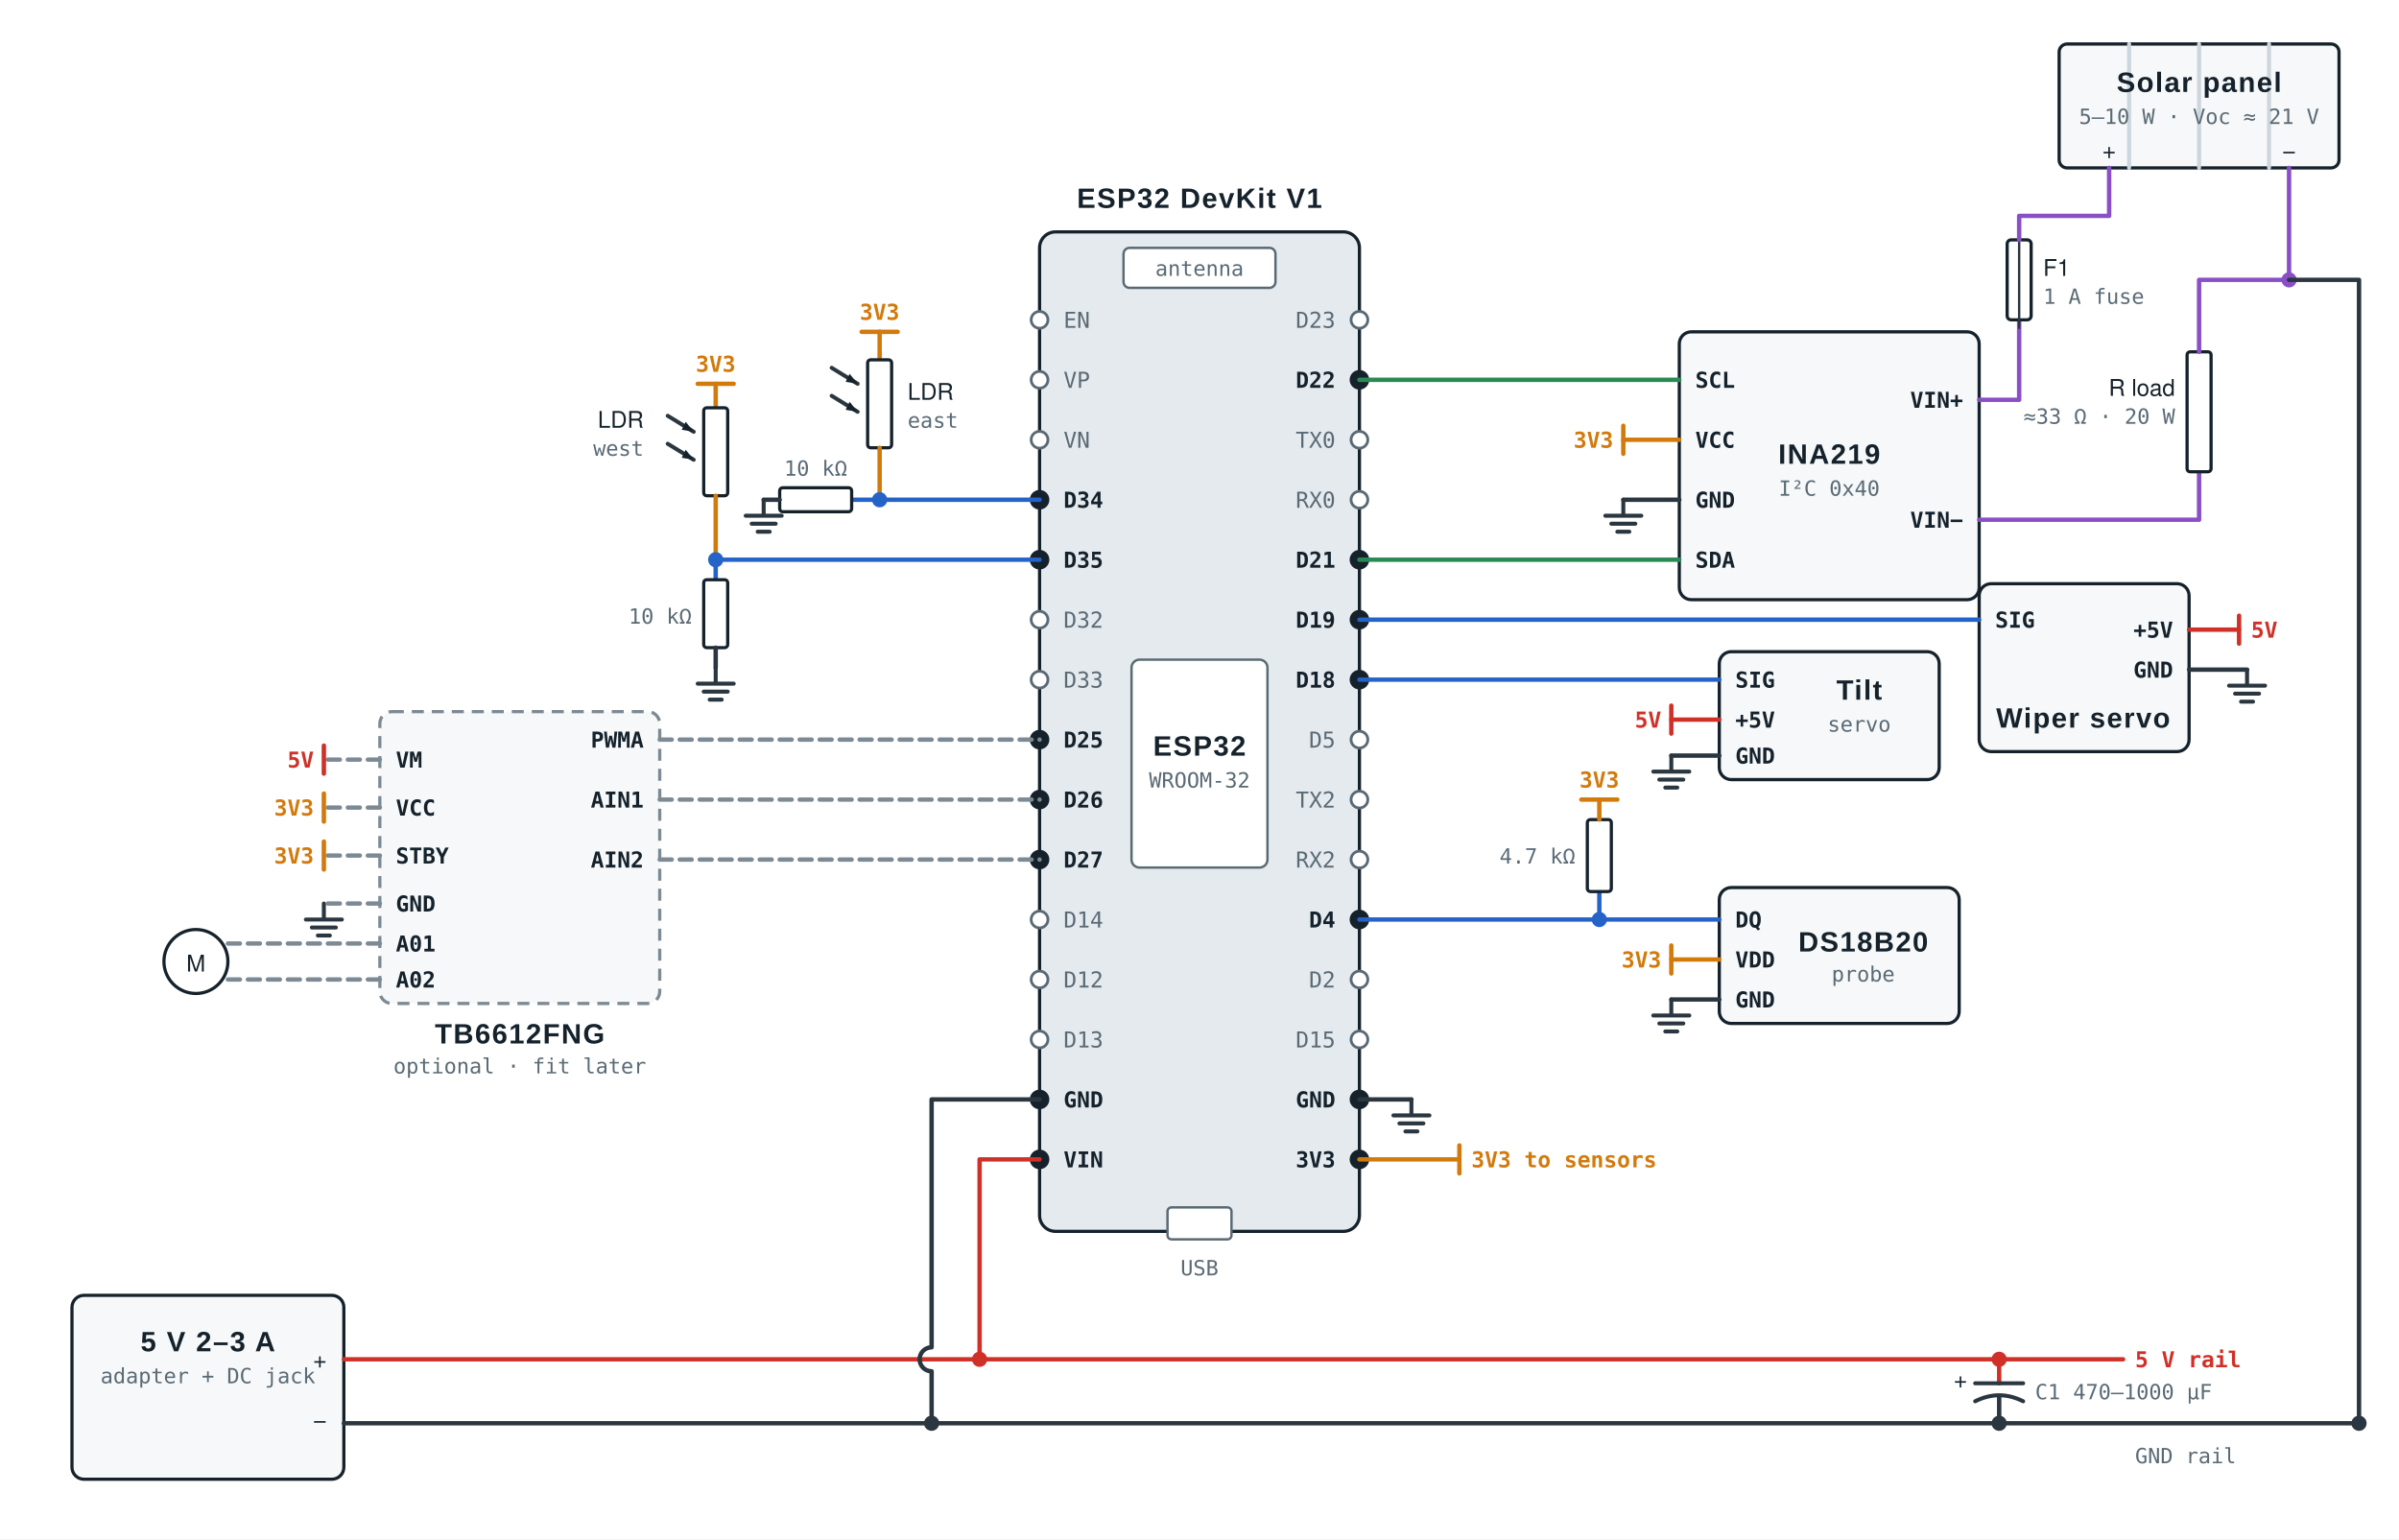
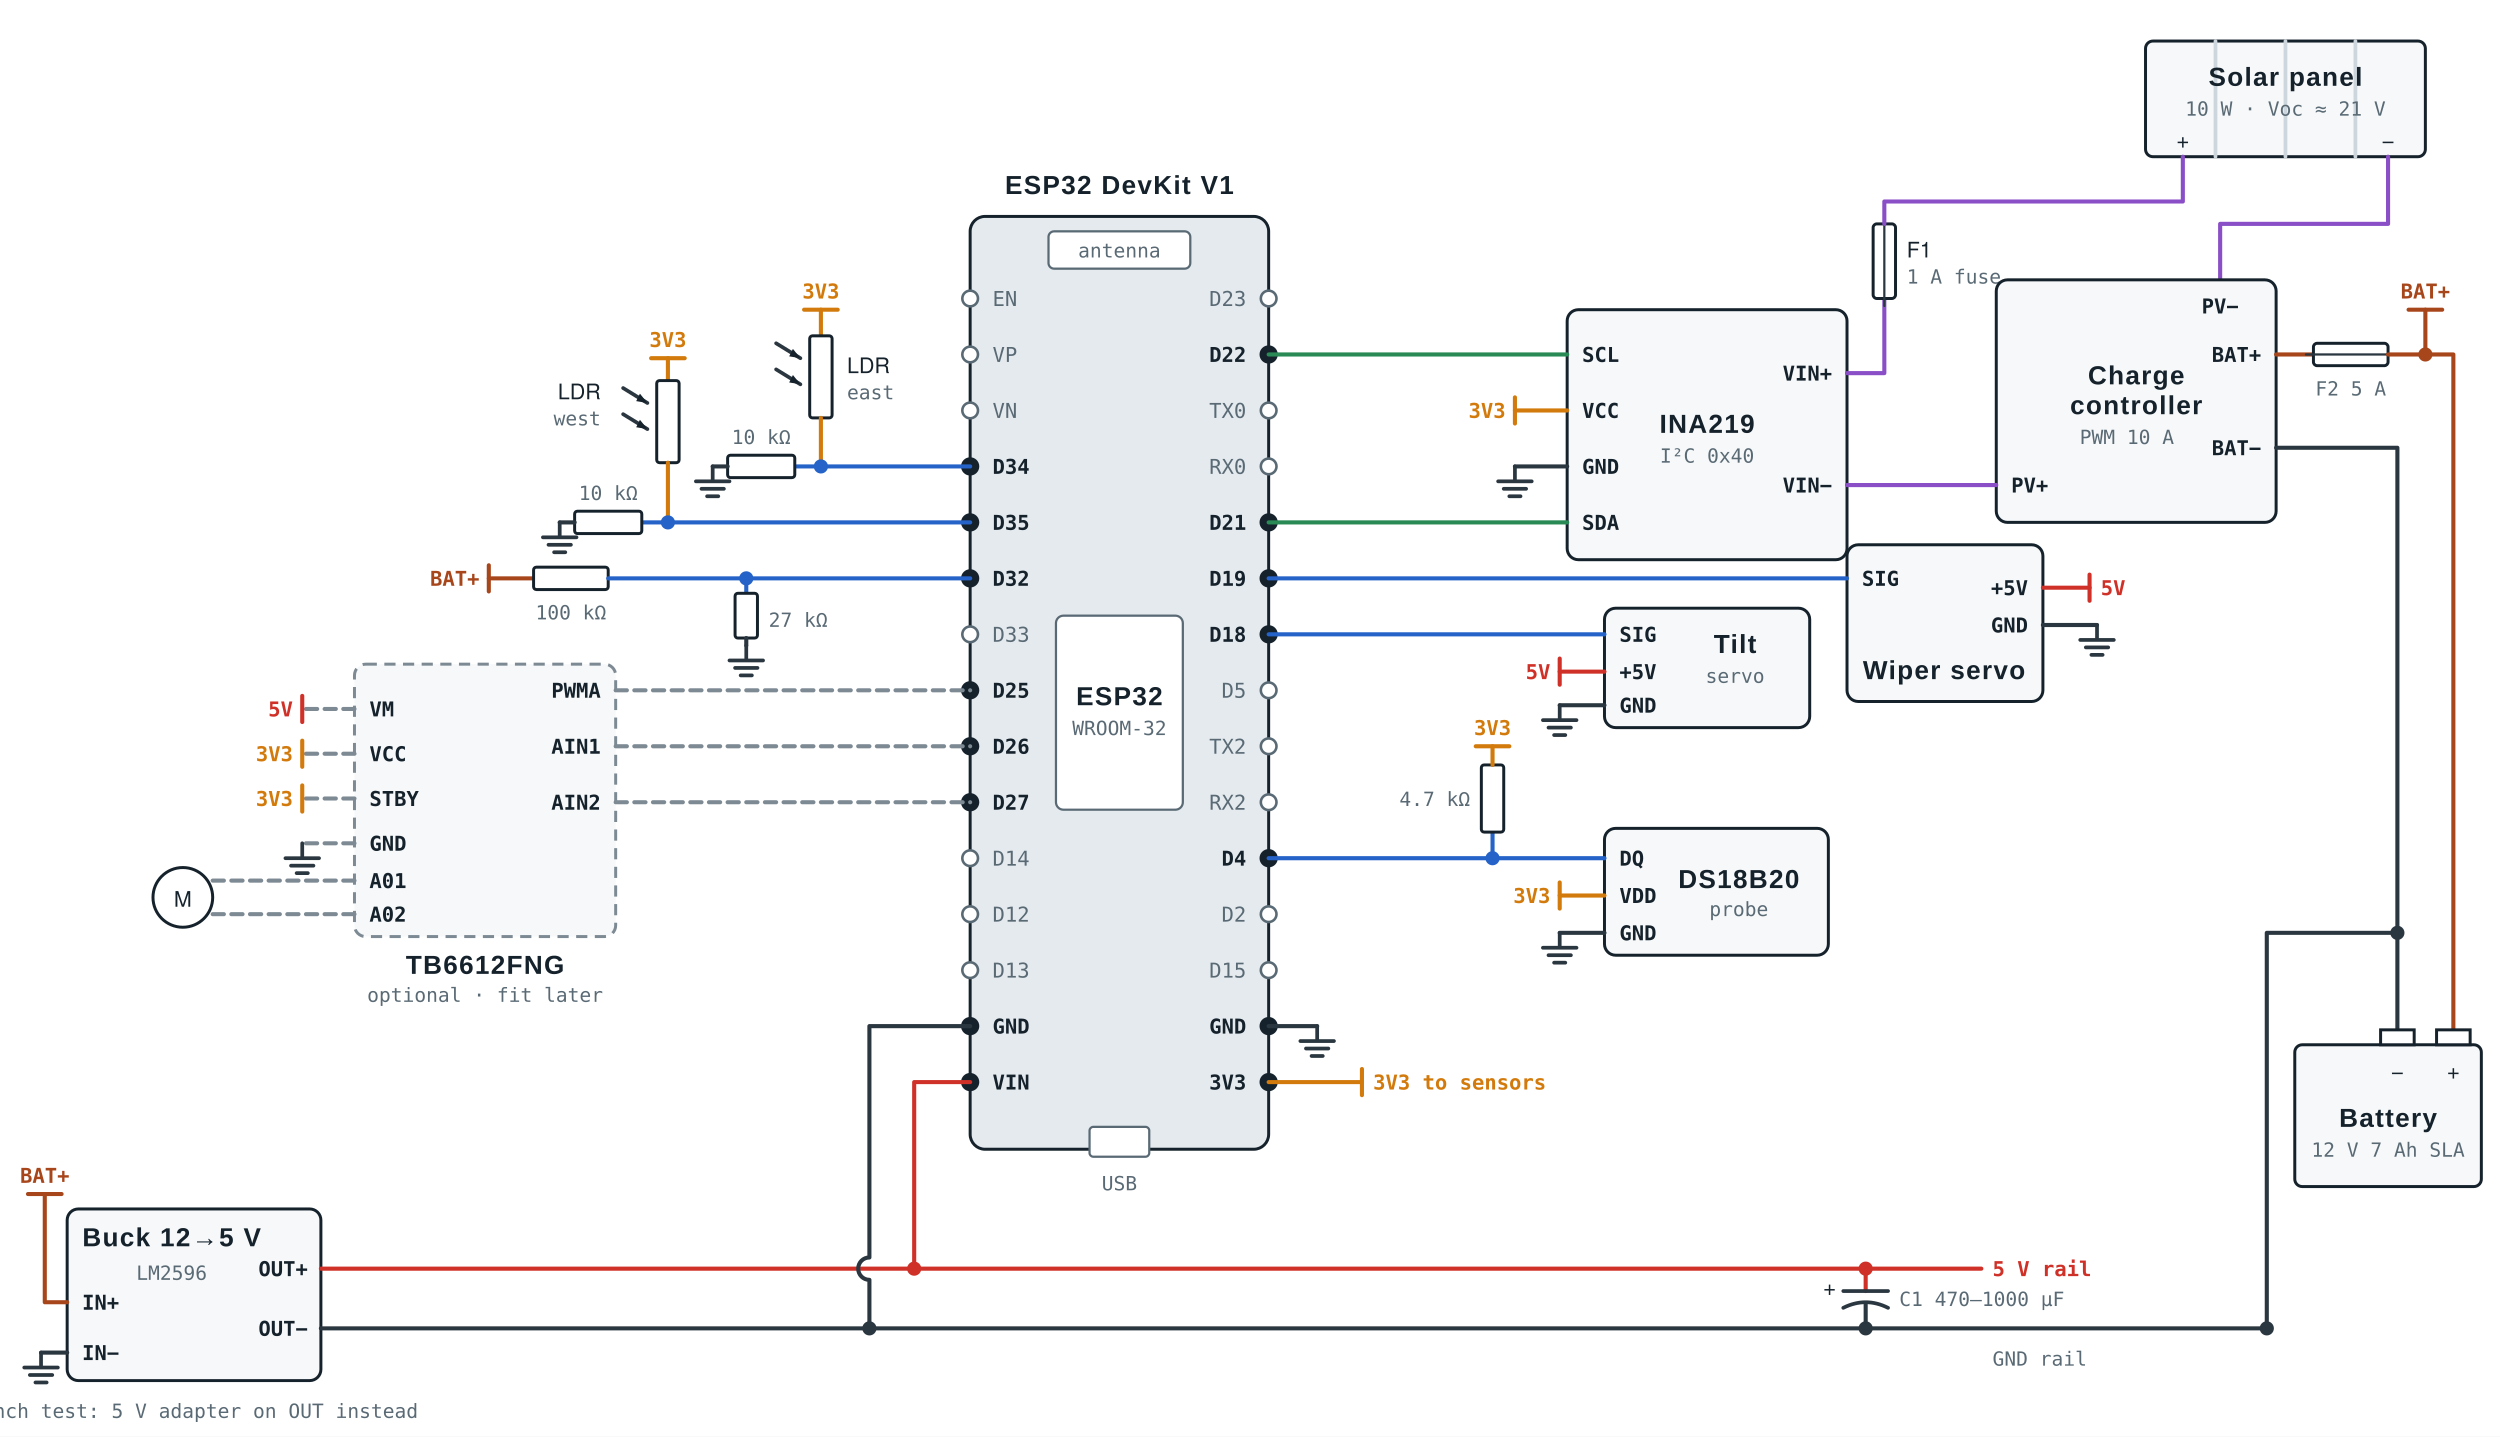
- <svg xmlns="http://www.w3.org/2000/svg" viewBox="0 0 1200 770" width="1200" height="770" role="img" aria-label="Solar tracker wiring schematic">
+ <svg xmlns="http://www.w3.org/2000/svg" viewBox="0 0 1340 770" width="1340" height="770" role="img" aria-label="Solar tracker wiring schematic">
  <style>
.w{fill:none;stroke-width:2.2;stroke-linecap:round;stroke-linejoin:round}
- .n5v{stroke:#cf3128} .n33{stroke:#d27a0c} .ngnd{stroke:#2b3740} .nsig{stroke:#2563c9} .ni2c{stroke:#2a8a56} .npv{stroke:#8a4fc7} .nopt{stroke:#7d8a94;stroke-dasharray:6 4}
- .dot{stroke:none} .dot.n5v{fill:#cf3128} .dot.ngnd{fill:#2b3740} .dot.nsig{fill:#2563c9} .dot.npv{fill:#8a4fc7}
+ .n5v{stroke:#cf3128} .n33{stroke:#d27a0c} .ngnd{stroke:#2b3740} .nsig{stroke:#2563c9} .ni2c{stroke:#2a8a56} .npv{stroke:#8a4fc7} .nbat{stroke:#a8461b} .nopt{stroke:#7d8a94;stroke-dasharray:6 4}
+ .dot{stroke:none} .dot.n5v{fill:#cf3128} .dot.ngnd{fill:#2b3740} .dot.nsig{fill:#2563c9} .dot.npv{fill:#8a4fc7} .dot.nbat{fill:#a8461b}
.sym{fill:none;stroke:#2b3740;stroke-width:2;stroke-linecap:round}
.part{fill:#ffffff;stroke:#15222c;stroke-width:1.6}
.board{fill:#e4eaee;stroke:#15222c;stroke-width:1.6}
.mod{fill:#f6f8f9;stroke:#15222c;stroke-width:1.6}
.mod.opt{stroke-dasharray:6 4;stroke:#7d8a94}
.chip{fill:#ffffff;stroke:#5a6a75;stroke-width:1.2}
.pin{fill:#ffffff;stroke:#5a6a75;stroke-width:1.4}
.pin.on{fill:#15222c;stroke:#15222c}
.pinl{font:400 11px "IBM Plex Mono",Consolas,Menlo,monospace;fill:#5a6a75}
.pinl.on{fill:#15222c;font-weight:600}
.mt{font:700 14px "Barlow Condensed","Arial Narrow",Arial,sans-serif;fill:#15222c;letter-spacing:.05em;text-transform:uppercase}
.lbl{font:500 11.5px "IBM Plex Sans",Segoe UI,Helvetica,Arial,sans-serif;fill:#15222c}
.tiny{font:400 10.5px "IBM Plex Mono",Consolas,Menlo,monospace;fill:#5a6a75}
.fl{font:600 11px "IBM Plex Mono",Consolas,Menlo,monospace}
- .fl.n5v{fill:#cf3128;stroke:none} .fl.n33{fill:#d27a0c;stroke:none}
+ .fl.n5v{fill:#cf3128;stroke:none} .fl.n33{fill:#d27a0c;stroke:none} .fl.nbat{fill:#a8461b;stroke:none}
.arr{fill:#15222c}

</style>
-   <rect x="0" y="0" width="1200" height="770" fill="#ffffff" />
+   <rect x="0" y="0" width="1340" height="770" fill="#ffffff" />
  <text x="600" y="104" class="mt" text-anchor="middle">ESP32 DevKit V1</text>
  <rect x="520" y="116" width="160" height="500" rx="8" class="board" />
  <rect x="562" y="124" width="76" height="20" rx="3" class="chip" />
  <text x="600" y="138" class="tiny" text-anchor="middle">antenna</text>
  <rect x="566" y="330" width="68" height="104" rx="4" class="chip" />
  <text x="600" y="378" class="mt" text-anchor="middle">ESP32</text>
  <text x="600" y="394" class="tiny" text-anchor="middle">WROOM-32</text>
  <rect x="584" y="604" width="32" height="16" rx="2" class="chip" />
  <text x="600" y="638" class="tiny" text-anchor="middle">USB</text>
  <circle cx="520" cy="160" r="4.2" class="pin" />
  <text x="532" y="164" class="pinl" text-anchor="start">EN</text>
  <circle cx="520" cy="190" r="4.2" class="pin" />
  <text x="532" y="194" class="pinl" text-anchor="start">VP</text>
  <circle cx="520" cy="220" r="4.2" class="pin" />
  <text x="532" y="224" class="pinl" text-anchor="start">VN</text>
  <circle cx="520" cy="250" r="4.2" class="pin on" />
  <text x="532" y="254" class="pinl on" text-anchor="start">D34</text>
  <circle cx="520" cy="280" r="4.2" class="pin on" />
  <text x="532" y="284" class="pinl on" text-anchor="start">D35</text>
-   <circle cx="520" cy="310" r="4.2" class="pin" />
-   <text x="532" y="314" class="pinl" text-anchor="start">D32</text>
+   <circle cx="520" cy="310" r="4.2" class="pin on" />
+   <text x="532" y="314" class="pinl on" text-anchor="start">D32</text>
  <circle cx="520" cy="340" r="4.2" class="pin" />
  <text x="532" y="344" class="pinl" text-anchor="start">D33</text>
  <circle cx="520" cy="370" r="4.2" class="pin on" />
  <text x="532" y="374" class="pinl on" text-anchor="start">D25</text>
  <circle cx="520" cy="400" r="4.2" class="pin on" />
  <text x="532" y="404" class="pinl on" text-anchor="start">D26</text>
  <circle cx="520" cy="430" r="4.2" class="pin on" />
  <text x="532" y="434" class="pinl on" text-anchor="start">D27</text>
  <circle cx="520" cy="460" r="4.2" class="pin" />
  <text x="532" y="464" class="pinl" text-anchor="start">D14</text>
  <circle cx="520" cy="490" r="4.2" class="pin" />
  <text x="532" y="494" class="pinl" text-anchor="start">D12</text>
  <circle cx="520" cy="520" r="4.2" class="pin" />
  <text x="532" y="524" class="pinl" text-anchor="start">D13</text>
  <circle cx="520" cy="550" r="4.2" class="pin on" />
  <text x="532" y="554" class="pinl on" text-anchor="start">GND</text>
  <circle cx="520" cy="580" r="4.2" class="pin on" />
  <text x="532" y="584" class="pinl on" text-anchor="start">VIN</text>
  <circle cx="680" cy="160" r="4.2" class="pin" />
  <text x="668" y="164" class="pinl" text-anchor="end">D23</text>
  <circle cx="680" cy="190" r="4.2" class="pin on" />
  <text x="668" y="194" class="pinl on" text-anchor="end">D22</text>
  <circle cx="680" cy="220" r="4.2" class="pin" />
  <text x="668" y="224" class="pinl" text-anchor="end">TX0</text>
  <circle cx="680" cy="250" r="4.2" class="pin" />
  <text x="668" y="254" class="pinl" text-anchor="end">RX0</text>
  <circle cx="680" cy="280" r="4.2" class="pin on" />
  <text x="668" y="284" class="pinl on" text-anchor="end">D21</text>
  <circle cx="680" cy="310" r="4.2" class="pin on" />
  <text x="668" y="314" class="pinl on" text-anchor="end">D19</text>
  <circle cx="680" cy="340" r="4.2" class="pin on" />
  <text x="668" y="344" class="pinl on" text-anchor="end">D18</text>
  <circle cx="680" cy="370" r="4.2" class="pin" />
  <text x="668" y="374" class="pinl" text-anchor="end">D5</text>
  <circle cx="680" cy="400" r="4.2" class="pin" />
  <text x="668" y="404" class="pinl" text-anchor="end">TX2</text>
  <circle cx="680" cy="430" r="4.2" class="pin" />
  <text x="668" y="434" class="pinl" text-anchor="end">RX2</text>
  <circle cx="680" cy="460" r="4.2" class="pin on" />
  <text x="668" y="464" class="pinl on" text-anchor="end">D4</text>
  <circle cx="680" cy="490" r="4.2" class="pin" />
  <text x="668" y="494" class="pinl" text-anchor="end">D2</text>
  <circle cx="680" cy="520" r="4.2" class="pin" />
  <text x="668" y="524" class="pinl" text-anchor="end">D15</text>
  <circle cx="680" cy="550" r="4.2" class="pin on" />
  <text x="668" y="554" class="pinl on" text-anchor="end">GND</text>
  <circle cx="680" cy="580" r="4.2" class="pin on" />
  <text x="668" y="584" class="pinl on" text-anchor="end">3V3</text>
  <rect x="36" y="648" width="136" height="92" rx="6" class="mod" />
-   <text x="104" y="676" class="mt" text-anchor="middle">5 V 2–3 A</text>
-   <text x="104" y="692" class="tiny" text-anchor="middle">adapter + DC jack</text>
-   <text x="160" y="684" class="lbl" text-anchor="middle">+</text>
-   <text x="160" y="714" class="lbl" text-anchor="middle">−</text>
+   <text x="92" y="668" class="mt" text-anchor="middle">Buck 12→5 V</text>
+   <text x="92" y="686" class="tiny" text-anchor="middle">LM2596</text>
+   <text x="44" y="702" class="pinl on" text-anchor="start">IN+</text>
+   <text x="44" y="729" class="pinl on" text-anchor="start">IN−</text>
+   <text x="165" y="684" class="pinl on" text-anchor="end">OUT+</text>
+   <text x="165" y="716" class="pinl on" text-anchor="end">OUT−</text>
+   <path d="M36 698H24V640" class="w nbat" />
+   <path d="M15 640H33" class="w nbat" />
+   <text x="24" y="634" class="fl nbat" text-anchor="middle">BAT+</text>
+   <path d="M36 725H22" class="w ngnd" />
+   <path d="M22 725V733M13 733H31M16 737H28M19 741H25" class="sym" />
+   <text x="104" y="760" class="tiny" text-anchor="middle">Bench test: 5 V adapter on OUT instead</text>
  <path d="M172 680H1062" class="w n5v" />
  <text x="1068" y="684" class="fl n5v" text-anchor="start">5 V rail</text>
-   <path d="M172 712H1180" class="w ngnd" />
+   <path d="M172 712H1215" class="w ngnd" />
  <text x="1068" y="732" class="tiny" text-anchor="start">GND rail</text>
  <path d="M520 580H490V680" class="w n5v" />
  <circle cx="490" cy="680" r="3.8" class="dot n5v" />
  <path d="M520 550H466V674A6 6 0 0 0 466 686V712" class="w ngnd" />
  <circle cx="466" cy="712" r="3.8" class="dot ngnd" />
  <path d="M680 550H706" class="w ngnd" />
  <path d="M706 550V558M697 558H715M700 562H712M703 566H709" class="sym" />
  <path d="M680 580H730" class="w n33" />
  <path d="M730 573V587" class="w n33" />
  <text x="736" y="584" class="fl n33" text-anchor="start">3V3 to sensors</text>
  <path d="M1000 680V692" class="w n5v" />
  <path d="M988 692H1012" class="sym" />
  <path d="M988 701Q1000 695 1012 701" class="sym" />
  <path d="M1000 699V712" class="w ngnd" />
  <circle cx="1000" cy="680" r="3.8" class="dot n5v" />
  <circle cx="1000" cy="712" r="3.8" class="dot ngnd" />
  <text x="984" y="694" class="lbl" text-anchor="end">+</text>
  <text x="1018" y="700" class="tiny" text-anchor="start">C1 470–1000 µF</text>
  <path d="M431 166H449" class="w n33" />
  <text x="440" y="160" class="fl n33" text-anchor="middle">3V3</text>
  <path d="M440 166V180" class="w n33" />
  <rect x="434" y="180" width="12" height="44" rx="1.5" class="part" />
  <path d="M416 184L429 192" class="sym" />
  <path d="M429 192l-6 -1 2 -4z" class="arr" />
  <path d="M416 198L429 206" class="sym" />
  <path d="M429 206l-6 -1 2 -4z" class="arr" />
  <text x="454" y="200" class="lbl" text-anchor="start">LDR</text>
  <text x="454" y="214" class="tiny" text-anchor="start">east</text>
  <path d="M440 224V250" class="w n33" />
  <circle cx="440" cy="250" r="3.8" class="dot nsig" />
  <path d="M440 250H520" class="w nsig" />
  <path d="M440 250H426" class="w nsig" />
  <rect x="390" y="244" width="36" height="12" rx="1.5" class="part" />
  <text x="408" y="238" class="tiny" text-anchor="middle">10 kΩ</text>
  <path d="M390 250H382" class="w ngnd" />
  <path d="M382 250V258M373 258H391M376 262H388M379 266H385" class="sym" />
  <path d="M349 192H367" class="w n33" />
  <text x="358" y="186" class="fl n33" text-anchor="middle">3V3</text>
  <path d="M358 192V204" class="w n33" />
  <rect x="352" y="204" width="12" height="44" rx="1.5" class="part" />
  <path d="M334 208L347 216" class="sym" />
  <path d="M347 216l-6 -1 2 -4z" class="arr" />
  <path d="M334 222L347 230" class="sym" />
  <path d="M347 230l-6 -1 2 -4z" class="arr" />
  <text x="322" y="214" class="lbl" text-anchor="end">LDR</text>
  <text x="322" y="228" class="tiny" text-anchor="end">west</text>
  <path d="M358 248V280" class="w n33" />
  <circle cx="358" cy="280" r="3.8" class="dot nsig" />
  <path d="M358 280H520" class="w nsig" />
-   <path d="M358 280V290" class="w nsig" />
-   <rect x="352" y="290" width="12" height="34" rx="1.5" class="part" />
-   <text x="346" y="312" class="tiny" text-anchor="end">10 kΩ</text>
-   <path d="M358 324V334" class="w ngnd" />
-   <path d="M358 334V342M349 342H367M352 346H364M355 350H361" class="sym" />
+   <path d="M358 280H344" class="w nsig" />
+   <rect x="308" y="274" width="36" height="12" rx="1.5" class="part" />
+   <text x="326" y="268" class="tiny" text-anchor="middle">10 kΩ</text>
+   <path d="M308 280H300" class="w ngnd" />
+   <path d="M300 280V288M291 288H309M294 292H306M297 296H303" class="sym" />
+   <path d="M262 303V317" class="w nbat" />
+   <text x="257" y="314" class="fl nbat" text-anchor="end">BAT+</text>
+   <path d="M262 310H286" class="w nbat" />
+   <rect x="286" y="304" width="40" height="12" rx="1.5" class="part" />
+   <text x="306" y="332" class="tiny" text-anchor="middle">100 kΩ</text>
+   <path d="M326 310H520" class="w nsig" />
+   <circle cx="400" cy="310" r="3.8" class="dot nsig" />
+   <path d="M400 310V318" class="w nsig" />
+   <rect x="394" y="318" width="12" height="24" rx="1.5" class="part" />
+   <text x="412" y="336" class="tiny" text-anchor="start">27 kΩ</text>
+   <path d="M400 342V346" class="w ngnd" />
+   <path d="M400 346V354M391 354H409M394 358H406M397 362H403" class="sym" />
  <rect x="190" y="356" width="140" height="146" rx="6" class="mod opt" />
  <text x="260" y="522" class="mt" text-anchor="middle">TB6612FNG</text>
  <text x="260" y="537" class="tiny" text-anchor="middle">optional · fit later</text>
  <text x="322" y="374" class="pinl on" text-anchor="end">PWMA</text>
  <path d="M330 370H520" class="w nopt" />
  <text x="322" y="404" class="pinl on" text-anchor="end">AIN1</text>
  <path d="M330 400H520" class="w nopt" />
  <text x="322" y="434" class="pinl on" text-anchor="end">AIN2</text>
  <path d="M330 430H520" class="w nopt" />
  <text x="198" y="384" class="pinl on" text-anchor="start">VM</text>
  <path d="M190 380H162" class="w nopt" />
  <path d="M162 373V387" class="w n5v" />
  <text x="157" y="384" class="fl n5v" text-anchor="end">5V</text>
  <text x="198" y="408" class="pinl on" text-anchor="start">VCC</text>
  <path d="M190 404H162" class="w nopt" />
  <path d="M162 397V411" class="w n33" />
  <text x="157" y="408" class="fl n33" text-anchor="end">3V3</text>
  <text x="198" y="432" class="pinl on" text-anchor="start">STBY</text>
  <path d="M190 428H162" class="w nopt" />
  <path d="M162 421V435" class="w n33" />
  <text x="157" y="432" class="fl n33" text-anchor="end">3V3</text>
  <text x="198" y="456" class="pinl on" text-anchor="start">GND</text>
  <path d="M190 452H162" class="w nopt" />
  <path d="M162 452V460M153 460H171M156 464H168M159 468H165" class="sym" />
  <text x="198" y="476" class="pinl on" text-anchor="start">A01</text>
  <text x="198" y="494" class="pinl on" text-anchor="start">A02</text>
  <path d="M190 472H113" class="w nopt" />
  <path d="M190 490H113" class="w nopt" />
  <circle cx="98" cy="481" r="16" class="part" />
  <text x="98" y="486" class="lbl" text-anchor="middle">M</text>
  <rect x="840" y="166" width="150" height="134" rx="6" class="mod" />
  <text x="915" y="232" class="mt" text-anchor="middle">INA219</text>
  <text x="915" y="248" class="tiny" text-anchor="middle">I²C 0x40</text>
  <text x="848" y="194" class="pinl on" text-anchor="start">SCL</text>
  <text x="848" y="224" class="pinl on" text-anchor="start">VCC</text>
  <text x="848" y="254" class="pinl on" text-anchor="start">GND</text>
  <text x="848" y="284" class="pinl on" text-anchor="start">SDA</text>
  <text x="982" y="204" class="pinl on" text-anchor="end">VIN+</text>
  <text x="982" y="264" class="pinl on" text-anchor="end">VIN−</text>
  <path d="M680 190H840" class="w ni2c" />
  <path d="M680 280H840" class="w ni2c" />
  <path d="M840 220H812" class="w n33" />
  <path d="M812 213V227" class="w n33" />
  <text x="807" y="224" class="fl n33" text-anchor="end">3V3</text>
  <path d="M840 250H812" class="w ngnd" />
  <path d="M812 250V258M803 258H821M806 262H818M809 266H815" class="sym" />
-   <rect x="1030" y="22" width="140" height="62" rx="4" class="mod" />
-   <path d="M1065 22V84" class="sym" style="stroke:#cdd6dc" />
-   <path d="M1100 22V84" class="sym" style="stroke:#cdd6dc" />
-   <path d="M1135 22V84" class="sym" style="stroke:#cdd6dc" />
-   <text x="1100" y="46" class="mt" text-anchor="middle">Solar panel</text>
-   <text x="1100" y="62" class="tiny" text-anchor="middle">5–10 W · Voc ≈ 21 V</text>
-   <text x="1055" y="79" class="lbl" text-anchor="middle">+</text>
-   <text x="1145" y="79" class="lbl" text-anchor="middle">−</text>
+   <rect x="1150" y="22" width="150" height="62" rx="4" class="mod" />
+   <path d="M1187.5 22V84" class="sym" style="stroke:#cdd6dc" />
+   <path d="M1225 22V84" class="sym" style="stroke:#cdd6dc" />
+   <path d="M1262.5 22V84" class="sym" style="stroke:#cdd6dc" />
+   <text x="1225" y="46" class="mt" text-anchor="middle">Solar panel</text>
+   <text x="1225" y="62" class="tiny" text-anchor="middle">10 W · Voc ≈ 21 V</text>
+   <text x="1170" y="79" class="lbl" text-anchor="middle">+</text>
+   <text x="1280" y="79" class="lbl" text-anchor="middle">−</text>
  <path d="M990 200H1010V160" class="w npv" />
  <rect x="1004" y="120" width="12" height="40" rx="2" class="part" />
  <path d="M1010 116V164" class="sym" style="stroke-width:1.2" />
  <text x="1022" y="138" class="lbl" text-anchor="start">F1</text>
  <text x="1022" y="152" class="tiny" text-anchor="start">1 A fuse</text>
-   <path d="M1010 120V108H1055V84" class="w npv" />
-   <path d="M990 260H1100V236" class="w npv" />
-   <rect x="1094" y="176" width="12" height="60" rx="1.5" class="part" />
-   <text x="1088" y="198" class="lbl" text-anchor="end">R load</text>
-   <text x="1088" y="212" class="tiny" text-anchor="end">≈33 Ω · 20 W</text>
-   <path d="M1100 176V140H1145V84" class="w npv" />
-   <circle cx="1145" cy="140" r="3.8" class="dot npv" />
-   <path d="M1145 140H1180V712" class="w ngnd" />
-   <circle cx="1180" cy="712" r="3.8" class="dot ngnd" />
+   <path d="M1010 120V108H1170V84" class="w npv" />
+   <path d="M1280 84V120H1190V150" class="w npv" />
+   <rect x="1070" y="150" width="150" height="130" rx="6" class="mod" />
+   <text x="1145" y="206" class="mt" text-anchor="middle">Charge</text>
+   <text x="1145" y="222" class="mt" text-anchor="middle">controller</text>
+   <text x="1140" y="238" class="tiny" text-anchor="middle">PWM 10 A</text>
+   <text x="1190" y="168" class="pinl on" text-anchor="middle">PV−</text>
+   <text x="1078" y="264" class="pinl on" text-anchor="start">PV+</text>
+   <text x="1212" y="194" class="pinl on" text-anchor="end">BAT+</text>
+   <text x="1212" y="244" class="pinl on" text-anchor="end">BAT−</text>
+   <path d="M990 260H1070" class="w npv" />
+   <path d="M1220 190H1240" class="w nbat" />
+   <rect x="1240" y="184" width="40" height="12" rx="2" class="part" />
+   <path d="M1236 190H1284" class="sym" style="stroke-width:1.2" />
+   <text x="1260" y="212" class="tiny" text-anchor="middle">F2 5 A</text>
+   <path d="M1280 190H1315V552" class="w nbat" />
+   <circle cx="1300" cy="190" r="3.8" class="dot nbat" />
+   <path d="M1300 190V166" class="w nbat" />
+   <path d="M1291 166H1309" class="w nbat" />
+   <text x="1300" y="160" class="fl nbat" text-anchor="middle">BAT+</text>
+   <path d="M1220 240H1285V552" class="w ngnd" />
+   <path d="M1285 500H1215V712" class="w ngnd" />
+   <circle cx="1285" cy="500" r="3.8" class="dot ngnd" />
+   <circle cx="1215" cy="712" r="3.8" class="dot ngnd" />
+   <rect x="1230" y="560" width="100" height="76" rx="4" class="mod" />
+   <rect x="1306" y="552" width="18" height="8" class="part" />
+   <rect x="1276" y="552" width="18" height="8" class="part" />
+   <text x="1315" y="578" class="lbl" text-anchor="middle">+</text>
+   <text x="1285" y="578" class="lbl" text-anchor="middle">−</text>
+   <text x="1280" y="604" class="mt" text-anchor="middle">Battery</text>
+   <text x="1280" y="620" class="tiny" text-anchor="middle">12 V 7 Ah SLA</text>
  <rect x="990" y="292" width="105" height="84" rx="6" class="mod" />
  <text x="1042" y="364" class="mt" text-anchor="middle">Wiper servo</text>
  <text x="998" y="314" class="pinl on" text-anchor="start">SIG</text>
  <text x="1087" y="319" class="pinl on" text-anchor="end">+5V</text>
  <text x="1087" y="339" class="pinl on" text-anchor="end">GND</text>
  <path d="M680 310H990" class="w nsig" />
  <path d="M1095 315H1120" class="w n5v" />
  <path d="M1120 308V322" class="w n5v" />
  <text x="1126" y="319" class="fl n5v" text-anchor="start">5V</text>
  <path d="M1095 335H1124" class="w ngnd" />
  <path d="M1124 335V343M1115 343H1133M1118 347H1130M1121 351H1127" class="sym" />
  <rect x="860" y="326" width="110" height="64" rx="6" class="mod" />
  <text x="930" y="350" class="mt" text-anchor="middle">Tilt</text>
  <text x="930" y="366" class="tiny" text-anchor="middle">servo</text>
  <text x="868" y="344" class="pinl on" text-anchor="start">SIG</text>
  <text x="868" y="364" class="pinl on" text-anchor="start">+5V</text>
  <text x="868" y="382" class="pinl on" text-anchor="start">GND</text>
  <path d="M680 340H860" class="w nsig" />
  <path d="M860 360H836" class="w n5v" />
  <path d="M836 353V367" class="w n5v" />
  <text x="831" y="364" class="fl n5v" text-anchor="end">5V</text>
  <path d="M860 378H836" class="w ngnd" />
  <path d="M836 378V386M827 386H845M830 390H842M833 394H839" class="sym" />
  <rect x="860" y="444" width="120" height="68" rx="6" class="mod" />
  <text x="932" y="476" class="mt" text-anchor="middle">DS18B20</text>
  <text x="932" y="491" class="tiny" text-anchor="middle">probe</text>
  <text x="868" y="464" class="pinl on" text-anchor="start">DQ</text>
  <text x="868" y="484" class="pinl on" text-anchor="start">VDD</text>
  <text x="868" y="504" class="pinl on" text-anchor="start">GND</text>
  <path d="M680 460H860" class="w nsig" />
  <circle cx="800" cy="460" r="3.8" class="dot nsig" />
  <path d="M800 460V446" class="w nsig" />
  <rect x="794" y="410" width="12" height="36" rx="1.5" class="part" />
  <text x="788" y="432" class="tiny" text-anchor="end">4.7 kΩ</text>
  <path d="M800 410V400" class="w n33" />
  <path d="M791 400H809" class="w n33" />
  <text x="800" y="394" class="fl n33" text-anchor="middle">3V3</text>
  <path d="M860 480H836" class="w n33" />
  <path d="M836 473V487" class="w n33" />
  <text x="831" y="484" class="fl n33" text-anchor="end">3V3</text>
  <path d="M860 500H836" class="w ngnd" />
  <path d="M836 500V508M827 508H845M830 512H842M833 516H839" class="sym" />
</svg>
